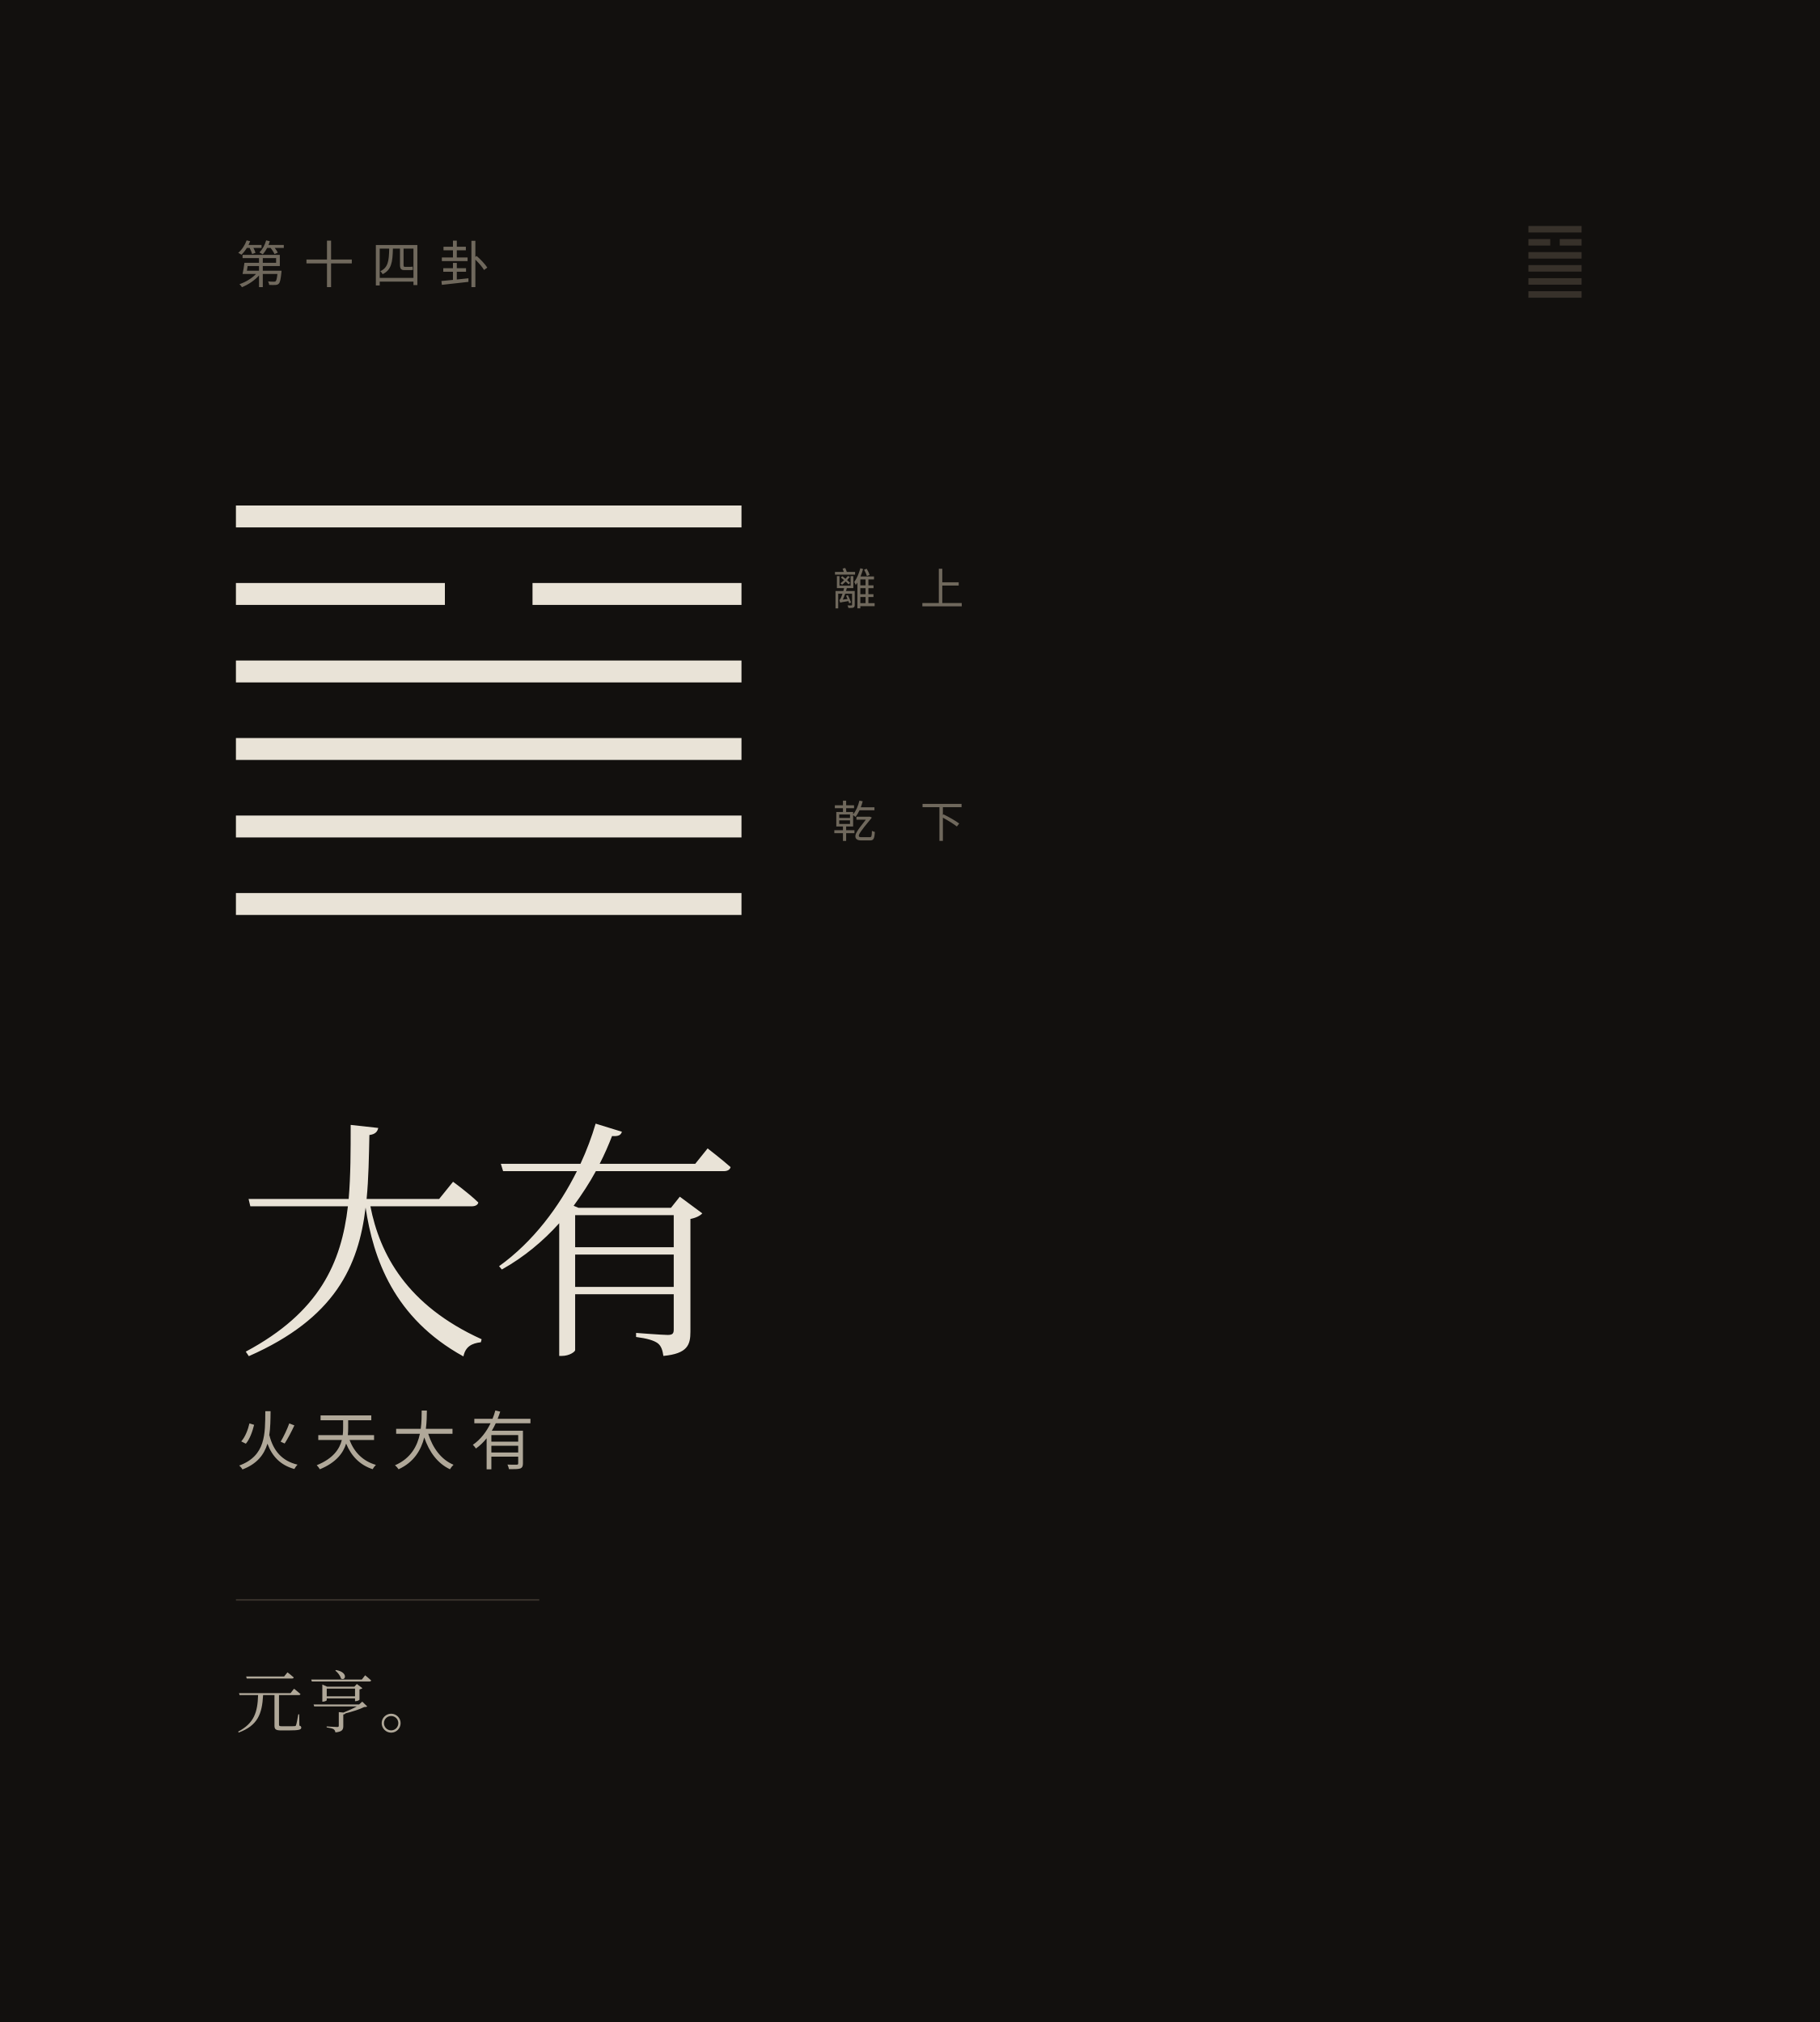
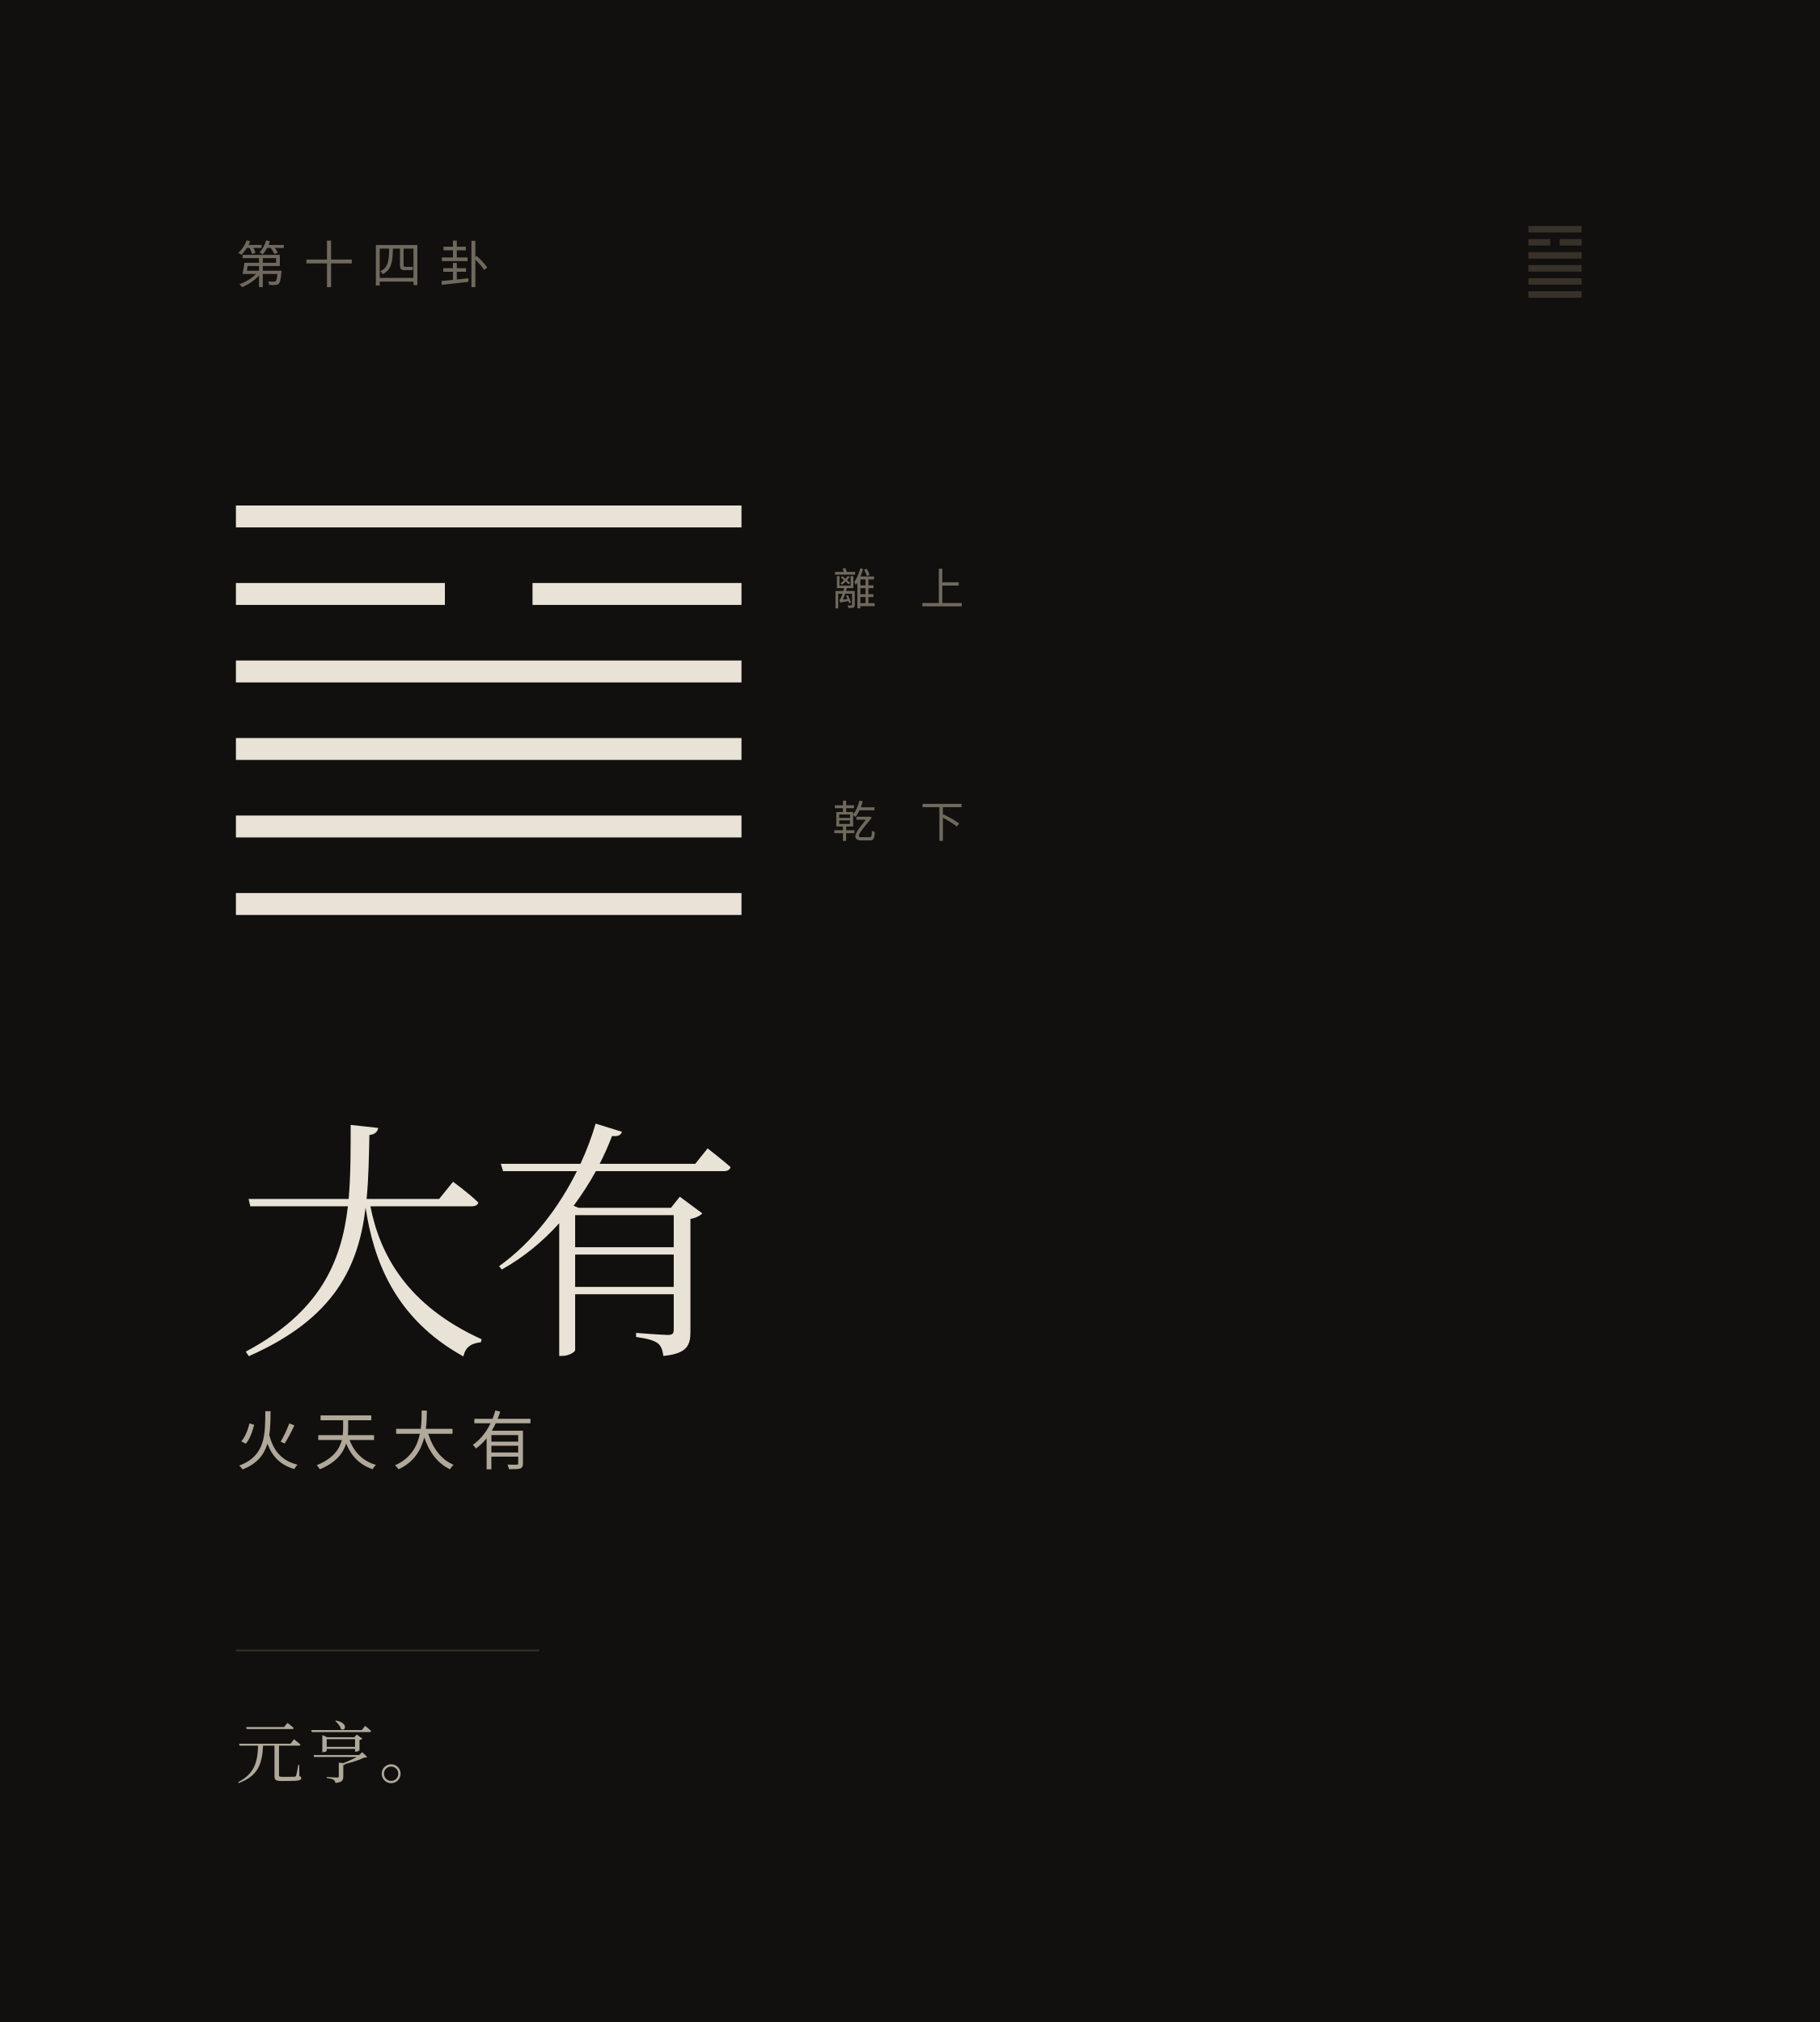
<svg xmlns="http://www.w3.org/2000/svg" width="1080" height="1200" viewBox="0 0 1080 1200">
  <rect width="1080" height="1200" fill="#12100E" />
  <text x="140" y="168" font-family="Hiragino Sans GB, PingFang SC, Noto Sans CJK SC, sans-serif" font-size="30" fill="#6F685C" letter-spacing="0.34em">第十四卦</text>
  <text x="940" y="168" font-family="Songti SC, STSong, Songti TC, Noto Serif CJK SC, serif" font-size="46" fill="#37312A" text-anchor="end">䷍</text>
  <rect x="140" y="300" width="300" height="13" fill="#E9E3D7" />
  <rect x="140" y="346" width="124" height="13" fill="#E9E3D7" />
  <rect x="316" y="346" width="124" height="13" fill="#E9E3D7" />
  <rect x="140" y="392" width="300" height="13" fill="#E9E3D7" />
  <rect x="140" y="438" width="300" height="13" fill="#E9E3D7" />
  <rect x="140" y="484" width="300" height="13" fill="#E9E3D7" />
  <rect x="140" y="530" width="300" height="13" fill="#E9E3D7" />
  <text x="494" y="359" font-family="Hiragino Sans GB, PingFang SC, Noto Sans CJK SC, sans-serif" font-size="26" fill="#6F685C">離　上</text>
  <text x="494" y="497" font-family="Hiragino Sans GB, PingFang SC, Noto Sans CJK SC, sans-serif" font-size="26" fill="#6F685C">乾　下</text>
  <text x="140" y="793" font-family="Songti SC, STSong, Songti TC, Noto Serif CJK SC, serif" font-size="150" fill="#E9E3D7">大有</text>
  <text x="140" y="869" font-family="Hiragino Sans GB, PingFang SC, Noto Sans CJK SC, sans-serif" font-size="38" fill="#B0A899" letter-spacing="0.22em">火天大有</text>
-   <rect x="140" y="949" width="180" height="1" fill="#37312A" />
-   <text x="140" y="1025" font-family="Songti SC, STSong, Songti TC, Noto Serif CJK SC, serif" font-size="40" fill="#B0A899" letter-spacing="0.06em">元亨。</text>
+   <rect x="140" y="979" width="180" height="1" fill="#37312A" />
+   <text x="140" y="1055" font-family="Songti SC, STSong, Songti TC, Noto Serif CJK SC, serif" font-size="40" fill="#B0A899" letter-spacing="0.06em">元亨。</text>
</svg>
